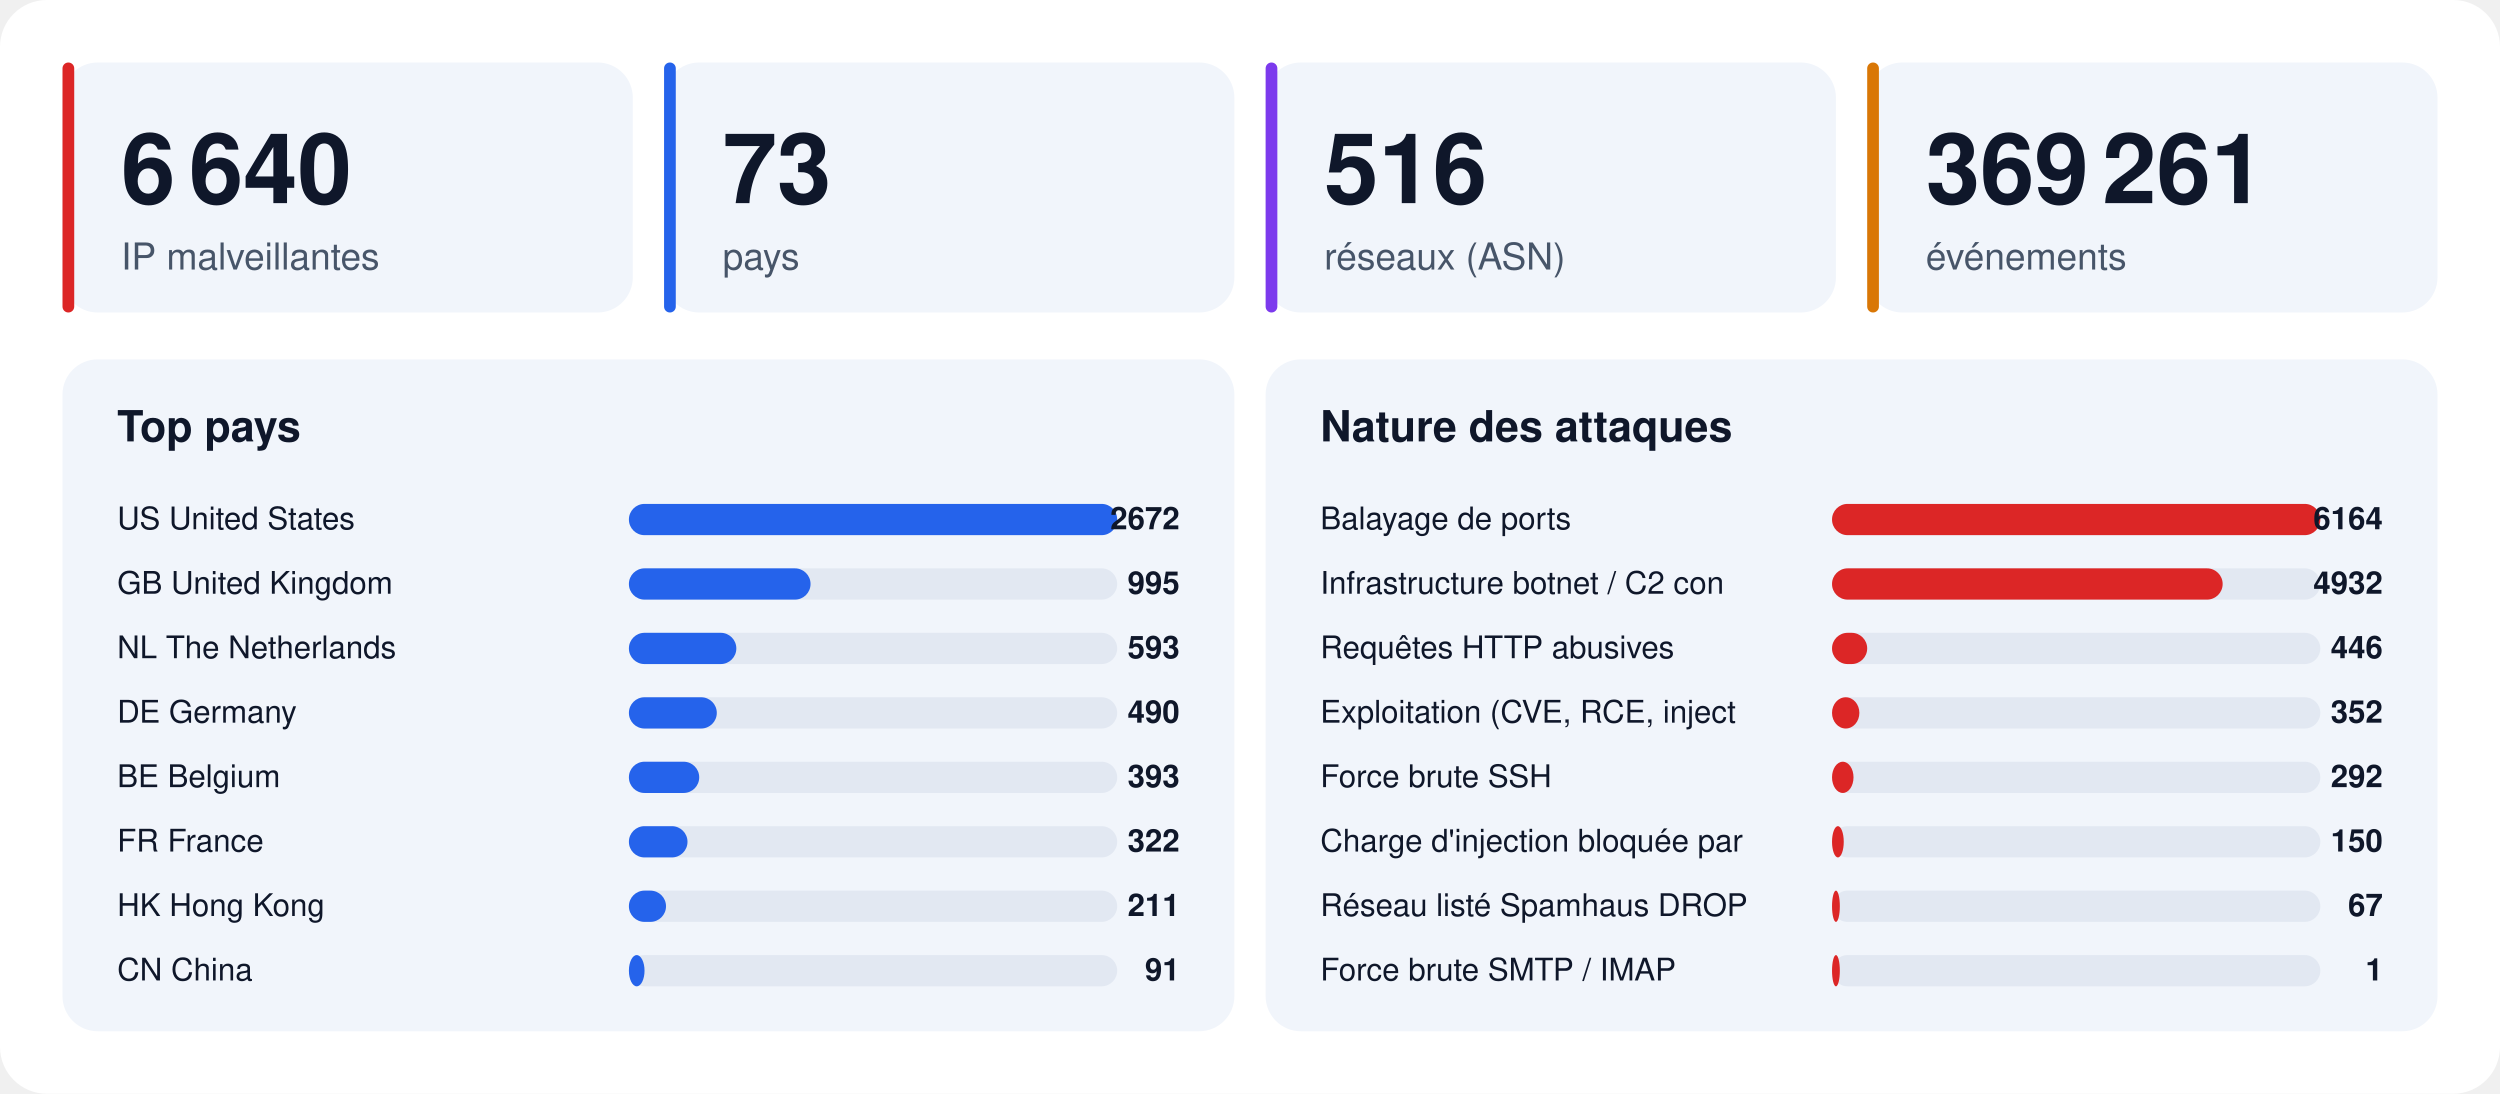
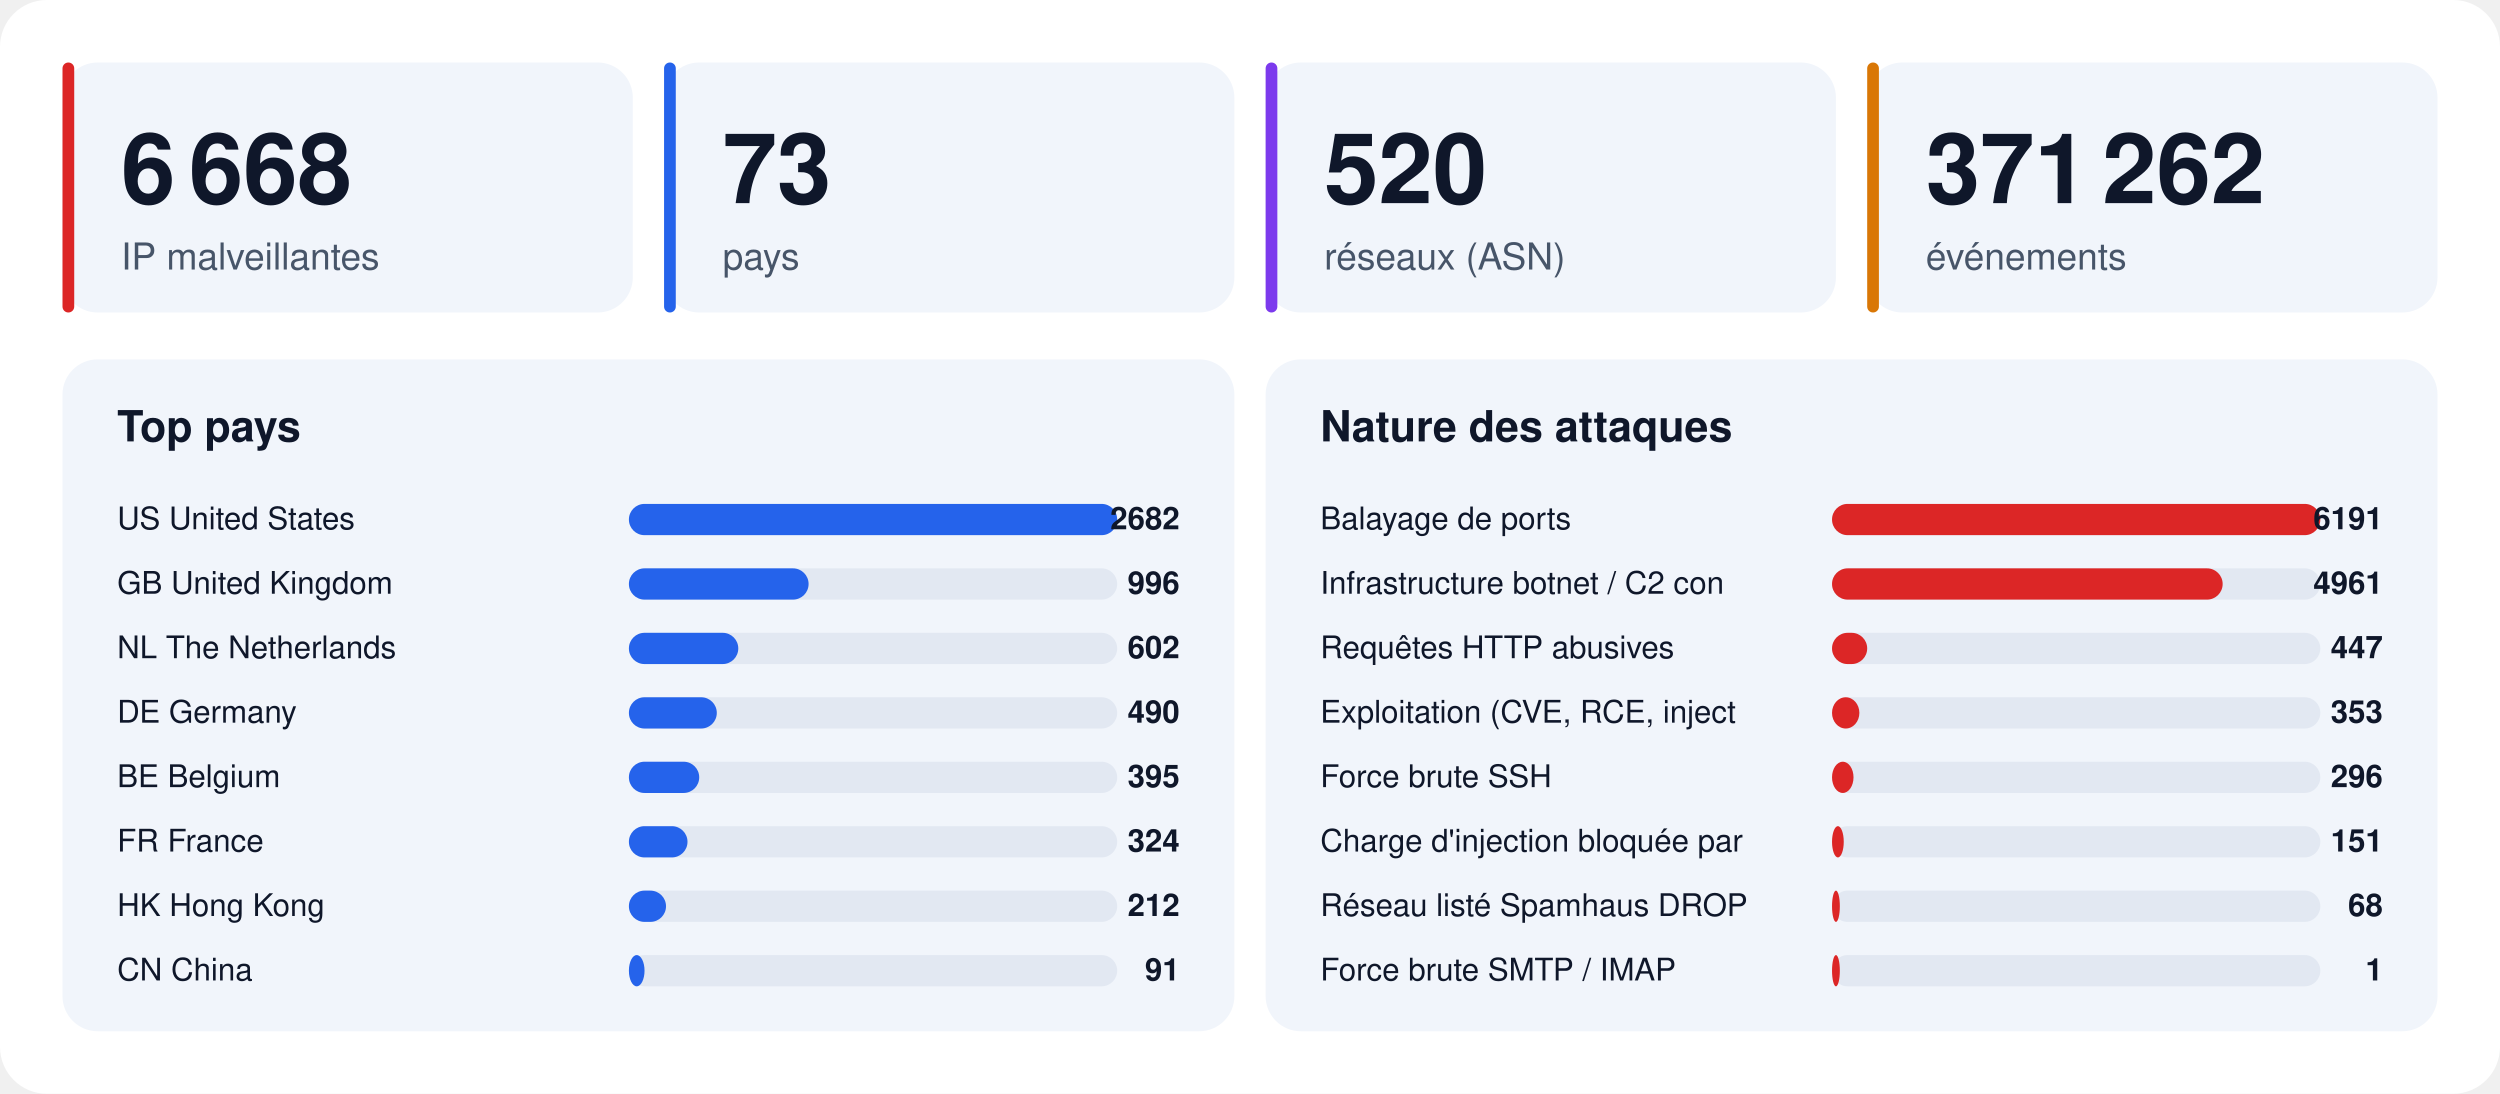
<svg xmlns="http://www.w3.org/2000/svg" width="1280" height="560" viewBox="0 0 1280 560" font-family="-apple-system,BlinkMacSystemFont,'Segoe UI',Helvetica,Arial,sans-serif">
  <rect width="1280" height="560" rx="24" fill="#ffffff" />
  <rect x="32" y="32" width="292" height="128" rx="18" fill="#f1f5fb" />
  <rect x="32" y="32" width="6" height="128" rx="3" fill="#dc2626" />
-   <text x="62" y="104" font-size="50" font-weight="800" fill="#0f172a">6 640</text>
+   <text x="62" y="104" font-size="50" font-weight="800" fill="#0f172a">6 668</text>
  <text x="62" y="138" font-size="19" fill="#475569">IP malveillantes</text>
  <rect x="340" y="32" width="292" height="128" rx="18" fill="#f1f5fb" />
  <rect x="340" y="32" width="6" height="128" rx="3" fill="#2563eb" />
  <text x="370" y="104" font-size="50" font-weight="800" fill="#0f172a">73</text>
  <text x="370" y="138" font-size="19" fill="#475569">pays</text>
  <rect x="648" y="32" width="292" height="128" rx="18" fill="#f1f5fb" />
  <rect x="648" y="32" width="6" height="128" rx="3" fill="#7c3aed" />
-   <text x="678" y="104" font-size="50" font-weight="800" fill="#0f172a">516</text>
+   <text x="678" y="104" font-size="50" font-weight="800" fill="#0f172a">520</text>
  <text x="678" y="138" font-size="19" fill="#475569">réseaux (ASN)</text>
  <rect x="956" y="32" width="292" height="128" rx="18" fill="#f1f5fb" />
  <rect x="956" y="32" width="6" height="128" rx="3" fill="#d97706" />
-   <text x="986" y="104" font-size="50" font-weight="800" fill="#0f172a">369 261</text>
+   <text x="986" y="104" font-size="50" font-weight="800" fill="#0f172a">371 262</text>
  <text x="986" y="138" font-size="19" fill="#475569">événements</text>
  <rect x="32" y="184" width="600" height="344" rx="18" fill="#f1f5fb" />
  <text x="60" y="226" font-size="22" font-weight="700" fill="#0f172a">Top pays</text>
  <text x="60" y="271" font-size="16" fill="#0f172a">US  United States</text>
  <rect x="322" y="258" width="250" height="16" rx="8" fill="#e2e8f2" />
  <rect x="322" y="258" width="250" height="16" rx="8" fill="#2563eb" />
-   <text x="604" y="271" font-size="16" font-weight="700" text-anchor="end" fill="#0f172a">2672</text>
+   <text x="604" y="271" font-size="16" font-weight="700" text-anchor="end" fill="#0f172a">2682</text>
  <text x="60" y="304" font-size="16" fill="#0f172a">GB  United Kingdom</text>
  <rect x="322" y="291" width="250" height="16" rx="8" fill="#e2e8f2" />
-   <rect x="322" y="291" width="93" height="16" rx="8" fill="#2563eb" />
-   <text x="604" y="304" font-size="16" font-weight="700" text-anchor="end" fill="#0f172a">995</text>
+   <rect x="322" y="291" width="92" height="16" rx="8" fill="#2563eb" />
+   <text x="604" y="304" font-size="16" font-weight="700" text-anchor="end" fill="#0f172a">996</text>
  <text x="60" y="337" font-size="16" fill="#0f172a">NL  The Netherlands</text>
  <rect x="322" y="324" width="250" height="16" rx="8" fill="#e2e8f2" />
-   <rect x="322" y="324" width="55" height="16" rx="8" fill="#2563eb" />
-   <text x="604" y="337" font-size="16" font-weight="700" text-anchor="end" fill="#0f172a">593</text>
+   <rect x="322" y="324" width="56" height="16" rx="8" fill="#2563eb" />
+   <text x="604" y="337" font-size="16" font-weight="700" text-anchor="end" fill="#0f172a">602</text>
  <text x="60" y="370" font-size="16" fill="#0f172a">DE  Germany</text>
  <rect x="322" y="357" width="250" height="16" rx="8" fill="#e2e8f2" />
  <rect x="322" y="357" width="45" height="16" rx="8" fill="#2563eb" />
  <text x="604" y="370" font-size="16" font-weight="700" text-anchor="end" fill="#0f172a">490</text>
  <text x="60" y="403" font-size="16" fill="#0f172a">BE  Belgium</text>
  <rect x="322" y="390" width="250" height="16" rx="8" fill="#e2e8f2" />
  <rect x="322" y="390" width="36" height="16" rx="8" fill="#2563eb" />
-   <text x="604" y="403" font-size="16" font-weight="700" text-anchor="end" fill="#0f172a">393</text>
+   <text x="604" y="403" font-size="16" font-weight="700" text-anchor="end" fill="#0f172a">395</text>
  <text x="60" y="436" font-size="16" fill="#0f172a">FR  France</text>
  <rect x="322" y="423" width="250" height="16" rx="8" fill="#e2e8f2" />
  <rect x="322" y="423" width="30" height="16" rx="8" fill="#2563eb" />
-   <text x="604" y="436" font-size="16" font-weight="700" text-anchor="end" fill="#0f172a">322</text>
+   <text x="604" y="436" font-size="16" font-weight="700" text-anchor="end" fill="#0f172a">324</text>
  <text x="60" y="469" font-size="16" fill="#0f172a">HK  Hong Kong</text>
  <rect x="322" y="456" width="250" height="16" rx="8" fill="#e2e8f2" />
  <rect x="322" y="456" width="19" height="16" rx="8" fill="#2563eb" />
-   <text x="604" y="469" font-size="16" font-weight="700" text-anchor="end" fill="#0f172a">211</text>
+   <text x="604" y="469" font-size="16" font-weight="700" text-anchor="end" fill="#0f172a">212</text>
  <text x="60" y="502" font-size="16" fill="#0f172a">CN  China</text>
  <rect x="322" y="489" width="250" height="16" rx="8" fill="#e2e8f2" />
  <rect x="322" y="489" width="8" height="16" rx="8" fill="#2563eb" />
  <text x="604" y="502" font-size="16" font-weight="700" text-anchor="end" fill="#0f172a">91</text>
  <rect x="648" y="184" width="600" height="344" rx="18" fill="#f1f5fb" />
  <text x="676" y="226" font-size="22" font-weight="700" fill="#0f172a">Nature des attaques</text>
  <text x="676" y="271" font-size="16" fill="#0f172a">Balayage de ports</text>
  <rect x="938" y="258" width="250" height="16" rx="8" fill="#e2e8f2" />
  <rect x="938" y="258" width="250" height="16" rx="8" fill="#dc2626" />
-   <text x="1220" y="271" font-size="16" font-weight="700" text-anchor="end" fill="#0f172a">6164</text>
+   <text x="1220" y="271" font-size="16" font-weight="700" text-anchor="end" fill="#0f172a">6191</text>
  <text x="676" y="304" font-size="16" fill="#0f172a">Infrastructure botnet / C2 con</text>
  <rect x="938" y="291" width="250" height="16" rx="8" fill="#e2e8f2" />
  <rect x="938" y="291" width="200" height="16" rx="8" fill="#dc2626" />
-   <text x="1220" y="304" font-size="16" font-weight="700" text-anchor="end" fill="#0f172a">4932</text>
+   <text x="1220" y="304" font-size="16" font-weight="700" text-anchor="end" fill="#0f172a">4961</text>
  <text x="676" y="337" font-size="16" fill="#0f172a">Requêtes HTTP abusives</text>
  <rect x="938" y="324" width="250" height="16" rx="8" fill="#e2e8f2" />
  <rect x="938" y="324" width="18" height="16" rx="8" fill="#dc2626" />
-   <text x="1220" y="337" font-size="16" font-weight="700" text-anchor="end" fill="#0f172a">446</text>
+   <text x="1220" y="337" font-size="16" font-weight="700" text-anchor="end" fill="#0f172a">447</text>
  <text x="676" y="370" font-size="16" fill="#0f172a">Exploitation (CVE, RCE, inject</text>
  <rect x="938" y="357" width="250" height="16" rx="8" fill="#e2e8f2" />
  <rect x="938" y="357" width="14" height="16" rx="8" fill="#dc2626" />
-   <text x="1220" y="370" font-size="16" font-weight="700" text-anchor="end" fill="#0f172a">352</text>
+   <text x="1220" y="370" font-size="16" font-weight="700" text-anchor="end" fill="#0f172a">353</text>
  <text x="676" y="403" font-size="16" fill="#0f172a">Force brute SSH</text>
  <rect x="938" y="390" width="250" height="16" rx="8" fill="#e2e8f2" />
  <rect x="938" y="390" width="11" height="16" rx="8" fill="#dc2626" />
-   <text x="1220" y="403" font-size="16" font-weight="700" text-anchor="end" fill="#0f172a">292</text>
+   <text x="1220" y="403" font-size="16" font-weight="700" text-anchor="end" fill="#0f172a">296</text>
  <text x="676" y="436" font-size="16" fill="#0f172a">Charge d'injection bloquée par</text>
  <rect x="938" y="423" width="250" height="16" rx="8" fill="#e2e8f2" />
  <rect x="938" y="423" width="6" height="16" rx="8" fill="#dc2626" />
-   <text x="1220" y="436" font-size="16" font-weight="700" text-anchor="end" fill="#0f172a">150</text>
+   <text x="1220" y="436" font-size="16" font-weight="700" text-anchor="end" fill="#0f172a">151</text>
  <text x="676" y="469" font-size="16" fill="#0f172a">Réseau listé Spamhaus DROP</text>
  <rect x="938" y="456" width="250" height="16" rx="8" fill="#e2e8f2" />
  <rect x="938" y="456" width="4" height="16" rx="8" fill="#dc2626" />
-   <text x="1220" y="469" font-size="16" font-weight="700" text-anchor="end" fill="#0f172a">67</text>
+   <text x="1220" y="469" font-size="16" font-weight="700" text-anchor="end" fill="#0f172a">68</text>
  <text x="676" y="502" font-size="16" fill="#0f172a">Force brute SMTP / IMAP</text>
  <rect x="938" y="489" width="250" height="16" rx="8" fill="#e2e8f2" />
  <rect x="938" y="489" width="4" height="16" rx="8" fill="#dc2626" />
  <text x="1220" y="502" font-size="16" font-weight="700" text-anchor="end" fill="#0f172a">1</text>
</svg>
